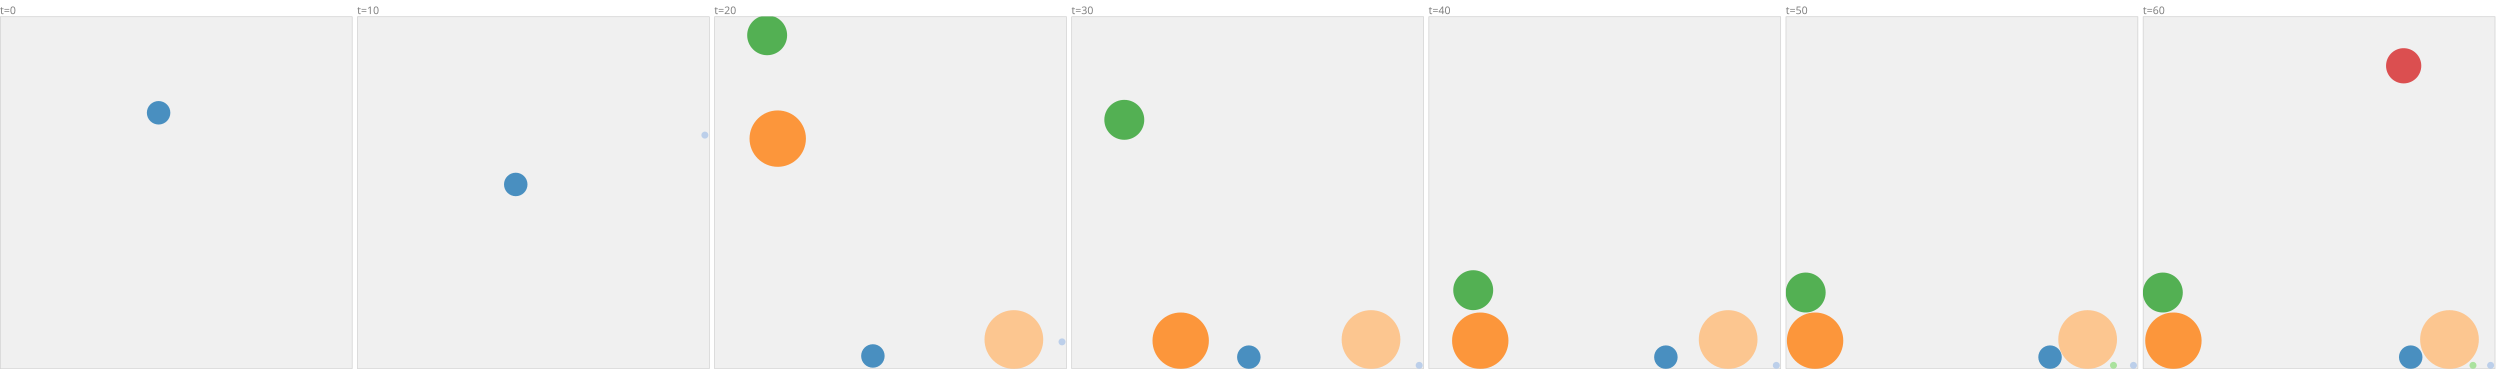
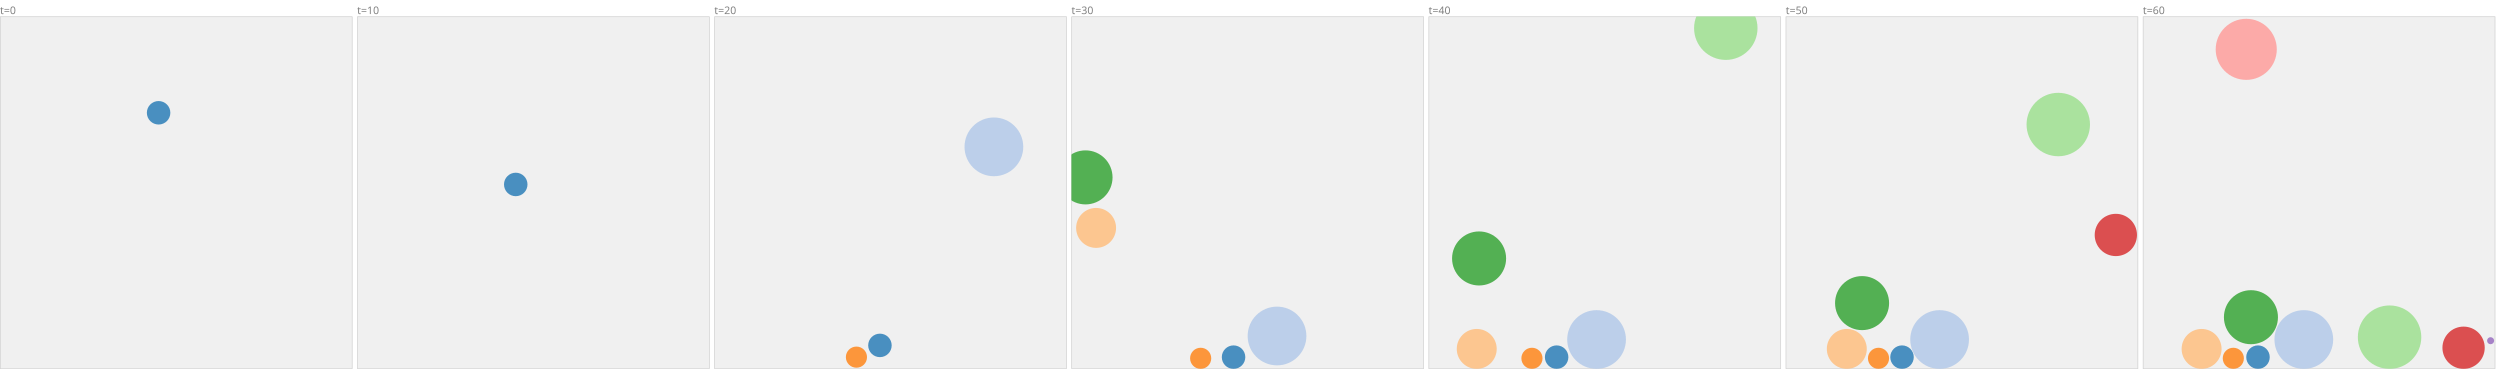
<svg xmlns="http://www.w3.org/2000/svg" width="2128" height="316">
  <text x="0" y="12" font-size="9" font-family="sans-serif" fill="gray">t=0</text>
  <g transform="translate(0, 14)">
    <svg width="300" height="300" viewBox="0 0 300 300">
      <rect width="300" height="300" fill="#f0f0f0" stroke="#ccc" />
      <circle cx="135" cy="82" r="10" fill="rgb(31,119,180)" opacity="0.8" />
    </svg>
  </g>
  <text x="304" y="12" font-size="9" font-family="sans-serif" fill="gray">t=10</text>
  <g transform="translate(304, 14)">
    <svg width="300" height="300" viewBox="0 0 300 300">
      <rect width="300" height="300" fill="#f0f0f0" stroke="#ccc" />
      <circle cx="135" cy="143" r="10" fill="rgb(31,119,180)" opacity="0.8" />
-       <circle cx="296" cy="101" r="3" fill="rgb(175,199,232)" opacity="0.8" />
    </svg>
  </g>
  <text x="608" y="12" font-size="9" font-family="sans-serif" fill="gray">t=20</text>
  <g transform="translate(608, 14)">
    <svg width="300" height="300" viewBox="0 0 300 300">
      <rect width="300" height="300" fill="#f0f0f0" stroke="#ccc" />
-       <circle cx="135" cy="289" r="10" fill="rgb(31,119,180)" opacity="0.8" />
-       <circle cx="296" cy="277" r="3" fill="rgb(175,199,232)" opacity="0.8" />
-       <circle cx="54" cy="104" r="24" fill="rgb(255,127,14)" opacity="0.8" />
-       <circle cx="255" cy="275" r="25" fill="rgb(255,187,120)" opacity="0.8" />
-       <circle cx="45" cy="16" r="17" fill="rgb(44,160,44)" opacity="0.8" />
+       <circle cx="141" cy="280" r="10" fill="rgb(31,119,180)" opacity="0.8" />
+       <circle cx="238" cy="111" r="25" fill="rgb(175,199,232)" opacity="0.8" />
+       <circle cx="121" cy="290" r="9" fill="rgb(255,127,14)" opacity="0.8" />
    </svg>
  </g>
  <text x="912" y="12" font-size="9" font-family="sans-serif" fill="gray">t=30</text>
  <g transform="translate(912, 14)">
    <svg width="300" height="300" viewBox="0 0 300 300">
      <rect width="300" height="300" fill="#f0f0f0" stroke="#ccc" />
-       <circle cx="151" cy="290" r="10" fill="rgb(31,119,180)" opacity="0.8" />
-       <circle cx="296" cy="297" r="3" fill="rgb(175,199,232)" opacity="0.8" />
-       <circle cx="93" cy="276" r="24" fill="rgb(255,127,14)" opacity="0.8" />
-       <circle cx="255" cy="275" r="25" fill="rgb(255,187,120)" opacity="0.8" />
-       <circle cx="45" cy="88" r="17" fill="rgb(44,160,44)" opacity="0.8" />
+       <circle cx="138" cy="290" r="10" fill="rgb(31,119,180)" opacity="0.8" />
+       <circle cx="175" cy="272" r="25" fill="rgb(175,199,232)" opacity="0.8" />
+       <circle cx="110" cy="291" r="9" fill="rgb(255,127,14)" opacity="0.8" />
+       <circle cx="21" cy="180" r="17" fill="rgb(255,187,120)" opacity="0.8" />
+       <circle cx="12" cy="137" r="23" fill="rgb(44,160,44)" opacity="0.8" />
    </svg>
  </g>
  <text x="1216" y="12" font-size="9" font-family="sans-serif" fill="gray">t=40</text>
  <g transform="translate(1216, 14)">
    <svg width="300" height="300" viewBox="0 0 300 300">
      <rect width="300" height="300" fill="#f0f0f0" stroke="#ccc" />
-       <circle cx="202" cy="290" r="10" fill="rgb(31,119,180)" opacity="0.8" />
-       <circle cx="296" cy="297" r="3" fill="rgb(175,199,232)" opacity="0.8" />
-       <circle cx="44" cy="276" r="24" fill="rgb(255,127,14)" opacity="0.8" />
-       <circle cx="255" cy="275" r="25" fill="rgb(255,187,120)" opacity="0.8" />
-       <circle cx="38" cy="233" r="17" fill="rgb(44,160,44)" opacity="0.8" />
+       <circle cx="109" cy="290" r="10" fill="rgb(31,119,180)" opacity="0.8" />
+       <circle cx="143" cy="275" r="25" fill="rgb(175,199,232)" opacity="0.8" />
+       <circle cx="88" cy="291" r="9" fill="rgb(255,127,14)" opacity="0.8" />
+       <circle cx="41" cy="283" r="17" fill="rgb(255,187,120)" opacity="0.8" />
+       <circle cx="43" cy="206" r="23" fill="rgb(44,160,44)" opacity="0.8" />
+       <circle cx="253" cy="10" r="27" fill="rgb(152,223,138)" opacity="0.8" />
    </svg>
  </g>
  <text x="1520" y="12" font-size="9" font-family="sans-serif" fill="gray">t=50</text>
  <g transform="translate(1520, 14)">
    <svg width="300" height="300" viewBox="0 0 300 300">
      <rect width="300" height="300" fill="#f0f0f0" stroke="#ccc" />
-       <circle cx="225" cy="290" r="10" fill="rgb(31,119,180)" opacity="0.8" />
-       <circle cx="296" cy="297" r="3" fill="rgb(175,199,232)" opacity="0.8" />
-       <circle cx="25" cy="276" r="24" fill="rgb(255,127,14)" opacity="0.8" />
-       <circle cx="257" cy="275" r="25" fill="rgb(255,187,120)" opacity="0.8" />
-       <circle cx="17" cy="235" r="17" fill="rgb(44,160,44)" opacity="0.8" />
-       <circle cx="279" cy="297" r="3" fill="rgb(152,223,138)" opacity="0.8" />
+       <circle cx="99" cy="290" r="10" fill="rgb(31,119,180)" opacity="0.8" />
+       <circle cx="131" cy="275" r="25" fill="rgb(175,199,232)" opacity="0.8" />
+       <circle cx="79" cy="291" r="9" fill="rgb(255,127,14)" opacity="0.8" />
+       <circle cx="52" cy="283" r="17" fill="rgb(255,187,120)" opacity="0.8" />
+       <circle cx="65" cy="244" r="23" fill="rgb(44,160,44)" opacity="0.8" />
+       <circle cx="232" cy="92" r="27" fill="rgb(152,223,138)" opacity="0.8" />
+       <circle cx="281" cy="186" r="18" fill="rgb(214,39,40)" opacity="0.8" />
    </svg>
  </g>
  <text x="1824" y="12" font-size="9" font-family="sans-serif" fill="gray">t=60</text>
  <g transform="translate(1824, 14)">
    <svg width="300" height="300" viewBox="0 0 300 300">
      <rect width="300" height="300" fill="#f0f0f0" stroke="#ccc" />
-       <circle cx="228" cy="290" r="10" fill="rgb(31,119,180)" opacity="0.8" />
-       <circle cx="296" cy="297" r="3" fill="rgb(175,199,232)" opacity="0.8" />
-       <circle cx="26" cy="276" r="24" fill="rgb(255,127,14)" opacity="0.8" />
-       <circle cx="261" cy="275" r="25" fill="rgb(255,187,120)" opacity="0.8" />
-       <circle cx="17" cy="235" r="17" fill="rgb(44,160,44)" opacity="0.8" />
-       <circle cx="281" cy="297" r="3" fill="rgb(152,223,138)" opacity="0.8" />
-       <circle cx="222" cy="42" r="15" fill="rgb(214,39,40)" opacity="0.8" />
+       <circle cx="98" cy="290" r="10" fill="rgb(31,119,180)" opacity="0.8" />
+       <circle cx="137" cy="275" r="25" fill="rgb(175,199,232)" opacity="0.8" />
+       <circle cx="77" cy="291" r="9" fill="rgb(255,127,14)" opacity="0.8" />
+       <circle cx="50" cy="283" r="17" fill="rgb(255,187,120)" opacity="0.8" />
+       <circle cx="92" cy="256" r="23" fill="rgb(44,160,44)" opacity="0.8" />
+       <circle cx="210" cy="273" r="27" fill="rgb(152,223,138)" opacity="0.8" />
+       <circle cx="273" cy="282" r="18" fill="rgb(214,39,40)" opacity="0.8" />
+       <circle cx="88" cy="28" r="26" fill="rgb(255,152,150)" opacity="0.8" />
+       <circle cx="296" cy="276" r="3" fill="rgb(148,103,189)" opacity="0.8" />
    </svg>
  </g>
</svg>
